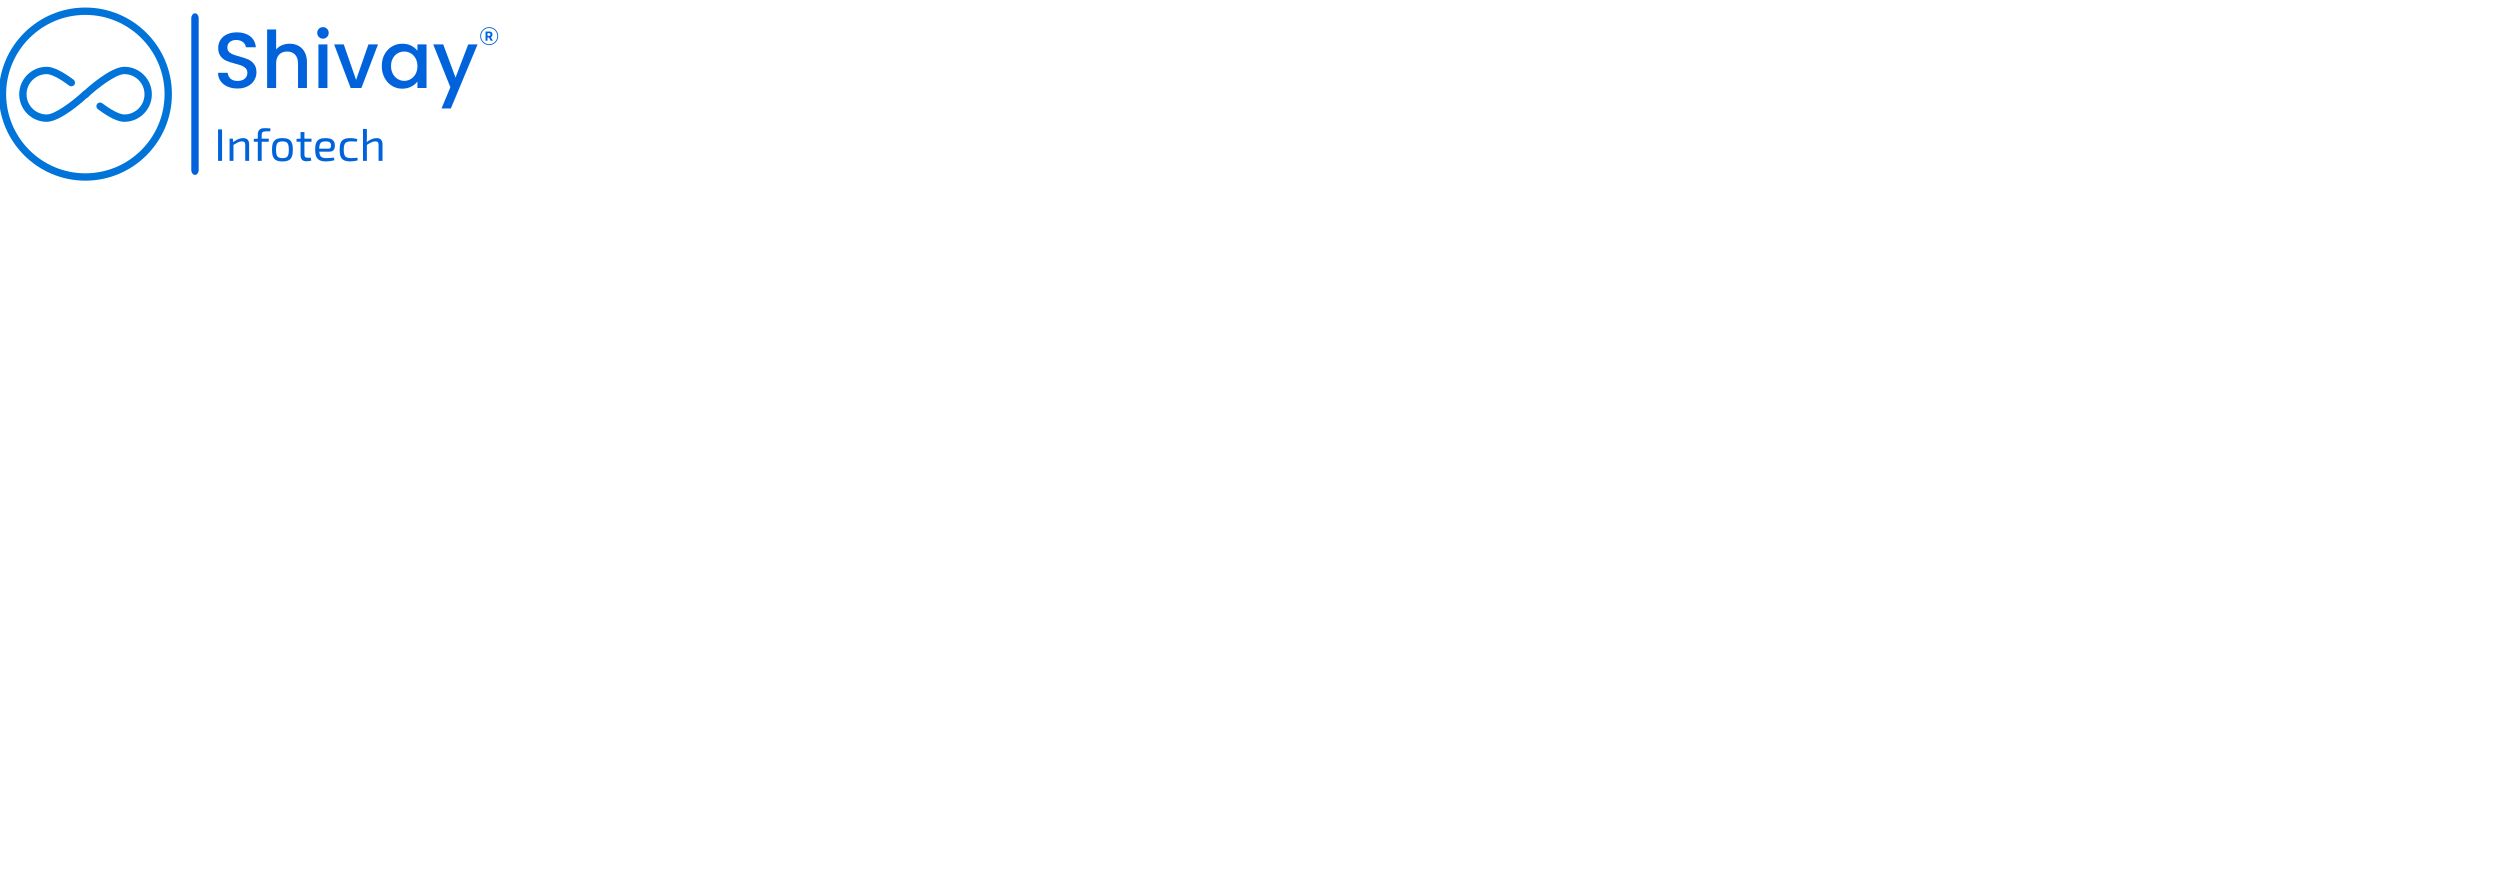
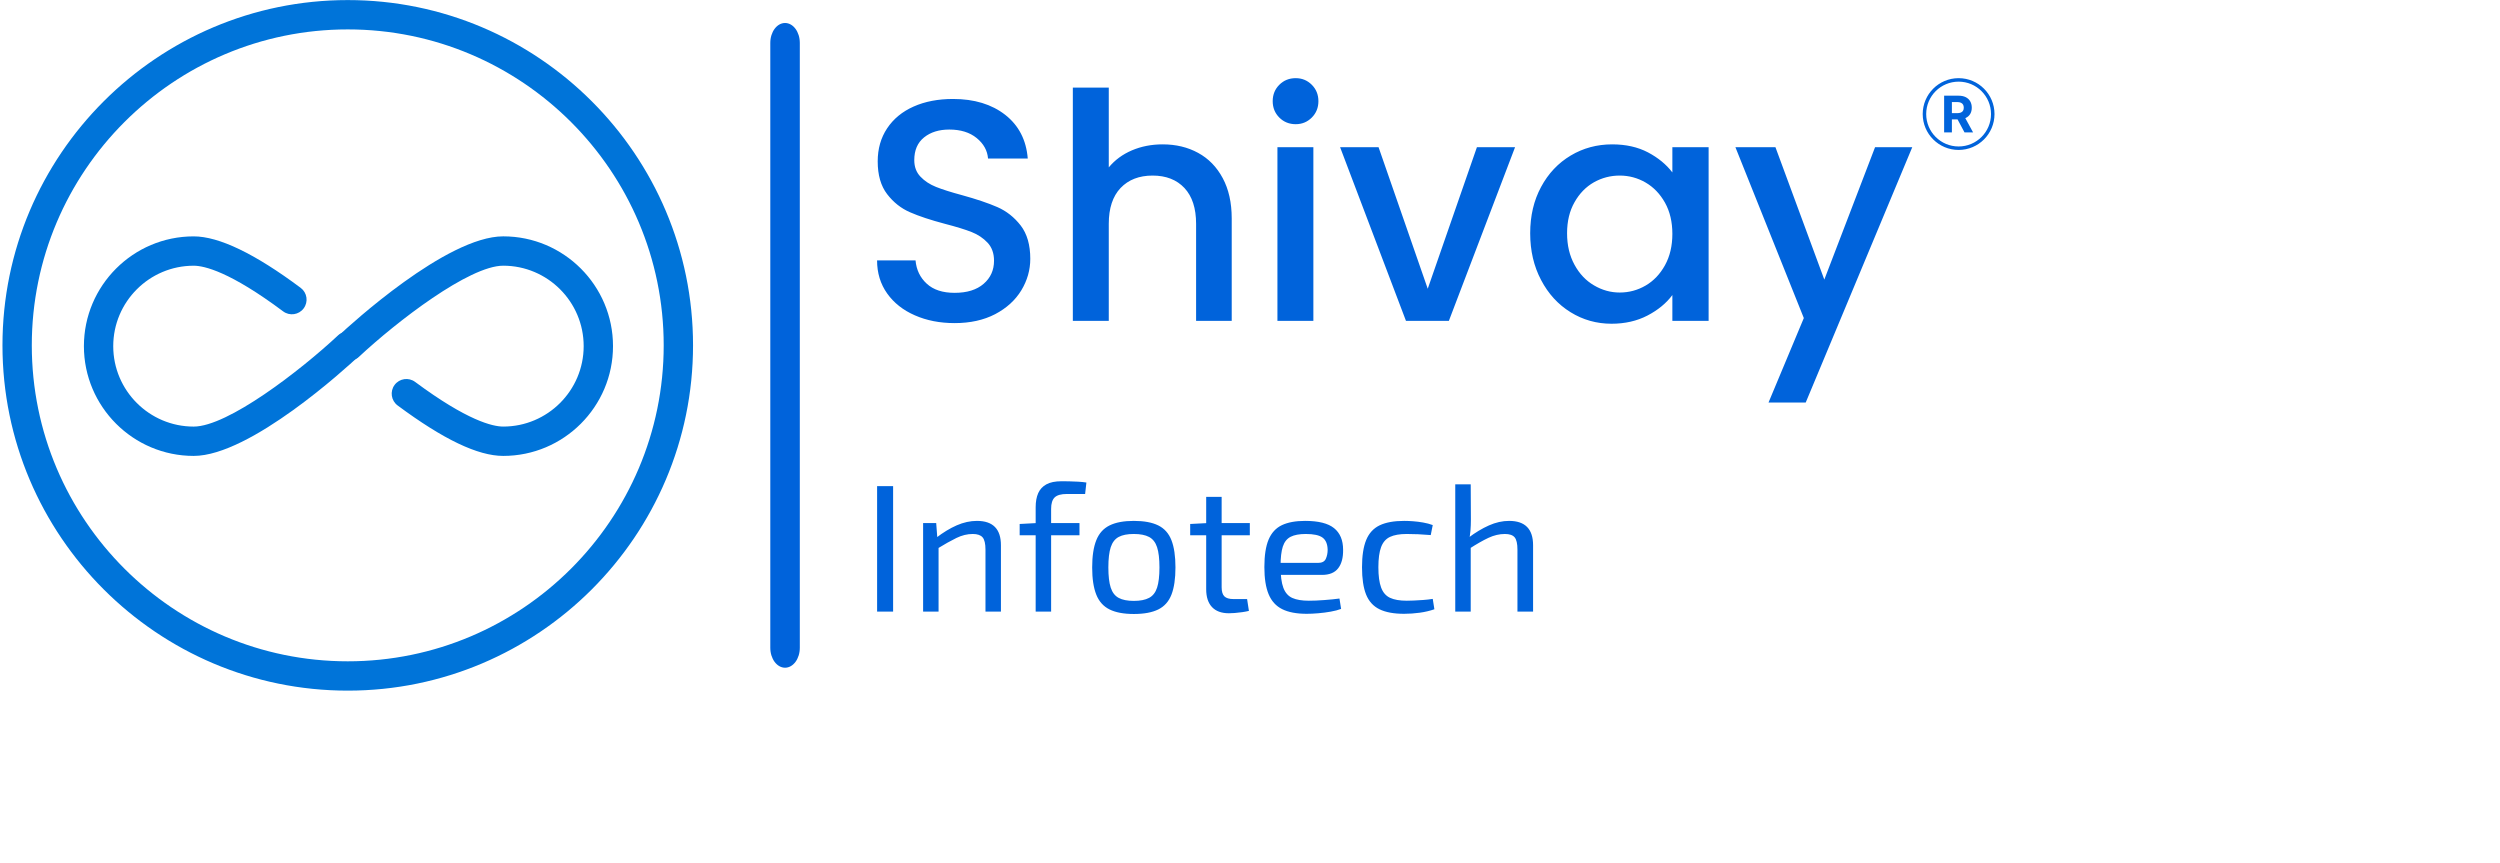
- <svg xmlns="http://www.w3.org/2000/svg" version="1.1" width="200" height="70" viewBox="0 0 1000 345">
+ <svg xmlns="http://www.w3.org/2000/svg" version="1.1" width="800" height="276" viewBox="0 0 1000 345">
  <g transform="matrix(1,0,0,1,-0.605646,0.1408205)">
-     <svg viewBox="0 0 396 137" data-background-color="#ffffff" preserveAspectRatio="xMidYMid meet" height="70" width="200">
+     <svg viewBox="0 0 396 137" data-background-color="#ffffff" preserveAspectRatio="xMidYMid meet" height="276" width="800">
      <g id="tight-bounds" transform="matrix(1,0,0,1,0.2398358,-0.05592002)">
        <svg viewBox="0 0 395.52 137.112" height="137.112" width="395.52">
          <g>
            <svg viewBox="0 0 705.092 244.429" height="137.112" width="395.52">
              <g>
                <rect width="10.447" height="228.203" x="271.778" y="8.113" fill="#0063db" opacity="1" stroke-width="0" stroke="transparent" fill-opacity="1" class="rect-i$-0" data-fill-palette-color="primary" rx="1%" id="i$-0" data-palette-color="#0063db" />
              </g>
              <g transform="matrix(1,0,0,1,309.5716,27.12992)">
                <svg viewBox="0 0 395.52 190.169" height="190.169" width="395.52">
                  <g id="textblocktransform">
                    <svg viewBox="0 0 395.52 190.169" height="190.169" width="395.52" id="textblock">
                      <g>
                        <svg viewBox="0 0 395.52 115.839" height="115.839" width="395.52">
                          <g transform="matrix(1,0,0,1,0,0)">
                            <svg width="395.52" viewBox="2.9 -38.5 177.234 51.45" height="115.839" data-palette-color="#0063db">
                              <g transform="matrix(1,0,0,1,0,0)">
                                <g>
                                  <svg width="4.594" viewBox="3.16 -36.36 28.68 36.36" height="5.826" data-palette-color="#0063db" id="scriptelement" x="172.144" y="-35.72">
                                    <path d="M10.85 0L3.16 0 3.16-36.36 17.51-36.36Q21.63-36.36 24.55-34.9 27.47-33.43 29-30.76 30.54-28.09 30.54-24.49L30.54-24.49Q30.54-20.86 28.98-18.26 27.41-15.66 24.46-14.28 21.5-12.89 17.31-12.89L17.31-12.89 7.71-12.89 7.71-19.07 16.07-19.07Q18.27-19.07 19.73-19.67 21.18-20.28 21.9-21.48 22.62-22.69 22.62-24.49L22.62-24.49Q22.62-26.3 21.9-27.54 21.18-28.78 19.72-29.43 18.25-30.08 16.03-30.08L16.03-30.08 10.85-30.08 10.85 0ZM14.51-16.55L22.8-16.55 31.84 0 23.35 0 14.51-16.55Z" opacity="1" transform="matrix(1,0,0,1,0,0)" fill="#0063db" class="undefined-123" id="av-123" />
                                  </svg>
                                </g>
                              </g>
                              <path d="M168.747-32.807C168.747-35.951 171.296-38.5 174.441-38.5 177.585-38.5 180.134-35.951 180.134-32.807 180.134-29.663 177.585-27.114 174.441-27.114 171.296-27.114 168.747-29.663 168.747-32.807ZM174.441-27.666C177.28-27.666 179.581-29.968 179.581-32.807 179.581-35.646 177.28-37.947 174.441-37.947 171.602-37.947 169.3-35.646 169.3-32.807 169.3-29.968 171.602-27.666 174.441-27.666Z" fill="#0063db" id="scriptcircle" data-fill-palette-color="primary" />
                              <path d="M15.2 0.35Q11.7 0.35 8.9-0.88 6.1-2.1 4.5-4.35 2.9-6.6 2.9-9.6L2.9-9.6 9-9.6Q9.2-7.35 10.78-5.9 12.35-4.45 15.2-4.45L15.2-4.45Q18.15-4.45 19.8-5.88 21.45-7.3 21.45-9.55L21.45-9.55Q21.45-11.3 20.43-12.4 19.4-13.5 17.88-14.1 16.35-14.7 13.65-15.4L13.65-15.4Q10.25-16.3 8.13-17.23 6-18.15 4.5-20.1 3-22.05 3-25.3L3-25.3Q3-28.3 4.5-30.55 6-32.8 8.7-34 11.4-35.2 14.95-35.2L14.95-35.2Q20-35.2 23.23-32.68 26.45-30.15 26.8-25.75L26.8-25.75 20.5-25.75Q20.35-27.65 18.7-29 17.05-30.35 14.35-30.35L14.35-30.35Q11.9-30.35 10.35-29.1 8.8-27.85 8.8-25.5L8.8-25.5Q8.8-23.9 9.78-22.88 10.75-21.85 12.25-21.25 13.75-20.65 16.35-19.95L16.35-19.95Q19.8-19 21.98-18.05 24.15-17.1 25.68-15.13 27.2-13.15 27.2-9.85L27.2-9.85Q27.2-7.2 25.78-4.85 24.35-2.5 21.63-1.07 18.9 0.35 15.2 0.35L15.2 0.35ZM48.2-28Q51.35-28 53.82-26.65 56.3-25.3 57.72-22.65 59.15-20 59.15-16.25L59.15-16.25 59.15 0 53.5 0 53.5-15.4Q53.5-19.1 51.65-21.08 49.8-23.05 46.6-23.05L46.6-23.05Q43.4-23.05 41.52-21.08 39.65-19.1 39.65-15.4L39.65-15.4 39.65 0 33.95 0 33.95-37 39.65-37 39.65-24.35Q41.1-26.1 43.32-27.05 45.55-28 48.2-28L48.2-28ZM69.3-31.2Q67.75-31.2 66.7-32.25 65.65-33.3 65.65-34.85L65.65-34.85Q65.65-36.4 66.7-37.45 67.75-38.5 69.3-38.5L69.3-38.5Q70.8-38.5 71.85-37.45 72.9-36.4 72.9-34.85L72.9-34.85Q72.9-33.3 71.85-32.25 70.8-31.2 69.3-31.2L69.3-31.2ZM66.4-27.55L72.1-27.55 72.1 0 66.4 0 66.4-27.55ZM82.44-27.55L90.24-5.1 98.04-27.55 104.09-27.55 93.59 0 86.79 0 76.34-27.55 82.44-27.55ZM106.49-13.9Q106.49-18.05 108.22-21.25 109.94-24.45 112.92-26.23 115.89-28 119.49-28L119.49-28Q122.74-28 125.17-26.73 127.59-25.45 129.04-23.55L129.04-23.55 129.04-27.55 134.79-27.55 134.79 0 129.04 0 129.04-4.1Q127.59-2.15 125.09-0.85 122.59 0.45 119.39 0.45L119.39 0.45Q115.84 0.45 112.89-1.38 109.94-3.2 108.22-6.48 106.49-9.75 106.49-13.9L106.49-13.9ZM129.04-13.8Q129.04-16.65 127.87-18.75 126.69-20.85 124.79-21.95 122.89-23.05 120.69-23.05L120.69-23.05Q118.49-23.05 116.59-21.98 114.69-20.9 113.52-18.82 112.34-16.75 112.34-13.9L112.34-13.9Q112.34-11.05 113.52-8.9 114.69-6.75 116.62-5.63 118.54-4.5 120.69-4.5L120.69-4.5Q122.89-4.5 124.79-5.6 126.69-6.7 127.87-8.83 129.04-10.95 129.04-13.8L129.04-13.8ZM161.19-27.55L167.09-27.55 150.19 12.95 144.29 12.95 149.89-0.45 139.04-27.55 145.39-27.55 153.14-6.55 161.19-27.55Z" opacity="1" transform="matrix(1,0,0,1,0,0)" fill="#0063db" class="undefined-text-0" data-fill-palette-color="primary" id="text-0" />
                            </svg>
                          </g>
                        </svg>
                      </g>
                      <g transform="matrix(1,0,0,1,0,143.1862)">
                        <svg viewBox="0 0 232.21 46.983" height="46.983" width="232.21">
                          <g transform="matrix(1,0,0,1,0,0)">
                            <svg width="232.21" viewBox="4.35 -35.85 180.38 36.5" height="46.983" data-palette-color="#0063db">
                              <path d="M4.35-34.5L8.75-34.5 8.75 0 4.35 0 4.35-34.5ZM31.8-24.95L31.8-24.95Q38.4-24.95 38.4-18.25L38.4-18.25 38.4 0 34.15 0 34.15-17.05Q34.15-19.5 33.35-20.43 32.55-21.35 30.65-21.35L30.65-21.35Q28.4-21.35 26.15-20.25 23.9-19.15 20.8-17.25L20.8-17.25 20.6-20.3Q23.45-22.5 26.25-23.73 29.05-24.95 31.8-24.95ZM17-24.35L20.6-24.35 20.95-19.7 21.25-18.95 21.25 0 17 0 17-24.35ZM55.05-35.85L55.05-35.85Q55.85-35.85 57.1-35.83 58.34-35.8 59.65-35.73 60.95-35.65 61.9-35.5L61.9-35.5 61.55-32.35 56.55-32.35Q54.15-32.35 53.17-31.4 52.2-30.45 52.2-28.25L52.2-28.25 52.2 0 47.95 0 47.95-28.7Q47.95-31 48.65-32.58 49.35-34.15 50.9-35 52.45-35.85 55.05-35.85ZM48.2-24.35L60-24.35 60-21 43.55-21 43.55-24.1 48.2-24.35ZM74.94-24.95L74.94-24.95Q79.14-24.95 81.67-23.7 84.19-22.45 85.29-19.63 86.39-16.8 86.39-12.15L86.39-12.15Q86.39-7.5 85.29-4.67 84.19-1.85 81.67-0.6 79.14 0.65 74.94 0.65L74.94 0.65Q70.79 0.65 68.27-0.6 65.74-1.85 64.62-4.67 63.49-7.5 63.49-12.15L63.49-12.15Q63.49-16.8 64.62-19.63 65.74-22.45 68.27-23.7 70.79-24.95 74.94-24.95ZM74.94-21.35L74.94-21.35Q72.29-21.35 70.77-20.53 69.24-19.7 68.59-17.7 67.94-15.7 67.94-12.15L67.94-12.15Q67.94-8.6 68.59-6.6 69.24-4.6 70.77-3.78 72.29-2.95 74.94-2.95L74.94-2.95Q77.59-2.95 79.14-3.78 80.69-4.6 81.34-6.6 81.99-8.6 81.99-12.15L81.99-12.15Q81.99-15.7 81.34-17.7 80.69-19.7 79.14-20.53 77.59-21.35 74.94-21.35ZM94.84-31.55L99.09-31.55 99.09-6.7Q99.09-4.95 99.84-4.2 100.59-3.45 102.39-3.45L102.39-3.45 106.09-3.45 106.59-0.2Q105.79 0 104.74 0.15 103.69 0.3 102.69 0.38 101.69 0.45 101.09 0.45L101.09 0.45Q98.04 0.45 96.44-1.25 94.84-2.95 94.84-6.15L94.84-6.15 94.84-31.55ZM95.24-24.35L106.84-24.35 106.84-21 90.44-21 90.44-24.1 95.24-24.35ZM122.04-24.95L122.04-24.95Q127.54-24.95 130.01-22.95 132.49-20.95 132.49-17L132.49-17Q132.54-13.75 131.14-11.93 129.74-10.1 126.69-10.1L126.69-10.1 112.49-10.1 112.49-13.4 125.59-13.4Q127.24-13.4 127.74-14.53 128.24-15.65 128.24-17L128.24-17Q128.19-19.35 126.84-20.35 125.49-21.35 122.24-21.35L122.24-21.35Q119.59-21.35 118.06-20.58 116.54-19.8 115.91-17.88 115.29-15.95 115.29-12.5L115.29-12.5Q115.29-8.6 116.06-6.55 116.84-4.5 118.54-3.75 120.24-3 123.04-3L123.04-3Q124.99-3 127.31-3.18 129.64-3.35 131.49-3.6L131.49-3.6 131.94-0.75Q130.79-0.3 129.11 0 127.44 0.3 125.66 0.45 123.89 0.6 122.49 0.6L122.49 0.6Q118.29 0.6 115.74-0.68 113.19-1.95 112.01-4.78 110.84-7.6 110.84-12.25L110.84-12.25Q110.84-17.05 112.01-19.83 113.19-22.6 115.66-23.78 118.14-24.95 122.04-24.95ZM149.29-24.95L149.29-24.95Q150.39-24.95 151.74-24.85 153.09-24.75 154.51-24.5 155.94-24.25 157.14-23.8L157.14-23.8 156.59-21.05Q154.94-21.2 153.11-21.28 151.29-21.35 149.99-21.35L149.99-21.35Q147.09-21.35 145.39-20.55 143.69-19.75 142.94-17.75 142.19-15.75 142.19-12.2L142.19-12.2Q142.19-8.65 142.94-6.63 143.69-4.6 145.39-3.8 147.09-3 149.99-3L149.99-3Q150.74-3 151.94-3.05 153.14-3.1 154.51-3.2 155.89-3.3 157.14-3.5L157.14-3.5 157.59-0.65Q155.74 0 153.56 0.3 151.39 0.6 149.24 0.6L149.24 0.6Q145.04 0.6 142.49-0.65 139.94-1.9 138.81-4.7 137.69-7.5 137.69-12.2L137.69-12.2Q137.69-16.9 138.84-19.7 139.99-22.5 142.54-23.73 145.09-24.95 149.29-24.95ZM178.13-24.95L178.13-24.95Q184.73-24.95 184.73-18.25L184.73-18.25 184.73 0 180.43 0 180.43-17.05Q180.43-19.5 179.66-20.43 178.88-21.35 176.98-21.35L176.98-21.35Q174.73-21.35 172.48-20.3 170.23-19.25 167.13-17.25L167.13-17.25 166.93-20.3Q169.78-22.45 172.58-23.7 175.38-24.95 178.13-24.95ZM163.33-35L167.58-35 167.63-25.35Q167.63-23.7 167.51-22.25 167.38-20.8 167.13-19.7L167.13-19.7 167.58-18.95 167.58 0 163.33 0 163.33-35Z" opacity="1" transform="matrix(1,0,0,1,0,0)" fill="#0063db" class="undefined-text-1" data-fill-palette-color="secondary" id="text-1" />
                            </svg>
                          </g>
                        </svg>
                      </g>
                    </svg>
                  </g>
                </svg>
              </g>
              <g>
                <svg viewBox="0 0 244.431 244.429" height="244.429" width="244.431">
                  <g>
                    <svg version="1.1" x="0" y="0" viewBox="5.228 5.229 89.543 89.542" enable-background="new 0 0 100 100" xml:space="preserve" height="244.429" width="244.431" class="icon-icon-0" data-fill-palette-color="accent" id="icon-0">
                      <g fill="#0074d9" data-fill-palette-color="accent">
                        <path d="M50 94.771C25.312 94.771 5.228 74.688 5.228 50 5.228 25.313 25.312 5.229 50 5.229c24.688 0 44.771 20.084 44.771 44.771C94.771 74.688 74.688 94.771 50 94.771zM50 9.033C27.409 9.033 9.031 27.41 9.031 50S27.409 90.969 50 90.969 90.967 72.59 90.967 50 72.59 9.033 50 9.033z" fill="#0074d9" data-fill-palette-color="accent" />
                        <g fill="#0074d9" data-fill-palette-color="accent">
                          <path d="M30.022 64.336c-7.849 0-14.234-6.386-14.234-14.233 0-7.85 6.386-14.234 14.234-14.234 3.276 0 7.944 2.246 13.875 6.676 0.842 0.628 1.015 1.82 0.385 2.663-0.628 0.842-1.82 1.016-2.662 0.385-6.896-5.149-10.227-5.919-11.599-5.919-5.751 0-10.43 4.68-10.43 10.431 0 5.75 4.679 10.428 10.43 10.428 4.415 0 13.82-7.25 18.711-11.818 0.769-0.717 1.973-0.676 2.689 0.093 0.718 0.768 0.677 1.969-0.092 2.688C49.924 52.807 37.373 64.336 30.022 64.336z" fill="#0074d9" data-fill-palette-color="accent" />
                          <path d="M70.16 64.336c-3.287 0-7.766-2.141-13.693-6.541-0.844-0.626-1.02-1.818-0.395-2.662 0.628-0.843 1.818-1.02 2.662-0.393 6.785 5.039 10.072 5.791 11.426 5.791 5.751 0 10.43-4.68 10.43-10.429 0-5.751-4.679-10.431-10.43-10.431-4.414 0-13.82 7.25-18.711 11.819-0.768 0.718-1.971 0.676-2.689-0.092-0.716-0.769-0.675-1.971 0.092-2.688 1.407-1.314 13.96-12.844 21.309-12.844 7.851 0 14.233 6.385 14.233 14.234S78.012 64.336 70.16 64.336z" fill="#0074d9" data-fill-palette-color="accent" />
                        </g>
                      </g>
                    </svg>
                  </g>
                </svg>
              </g>
            </svg>
          </g>
          <defs />
        </svg>
        <rect width="395.52" height="137.112" fill="none" stroke="none" visibility="hidden" />
      </g>
    </svg>
  </g>
</svg>
